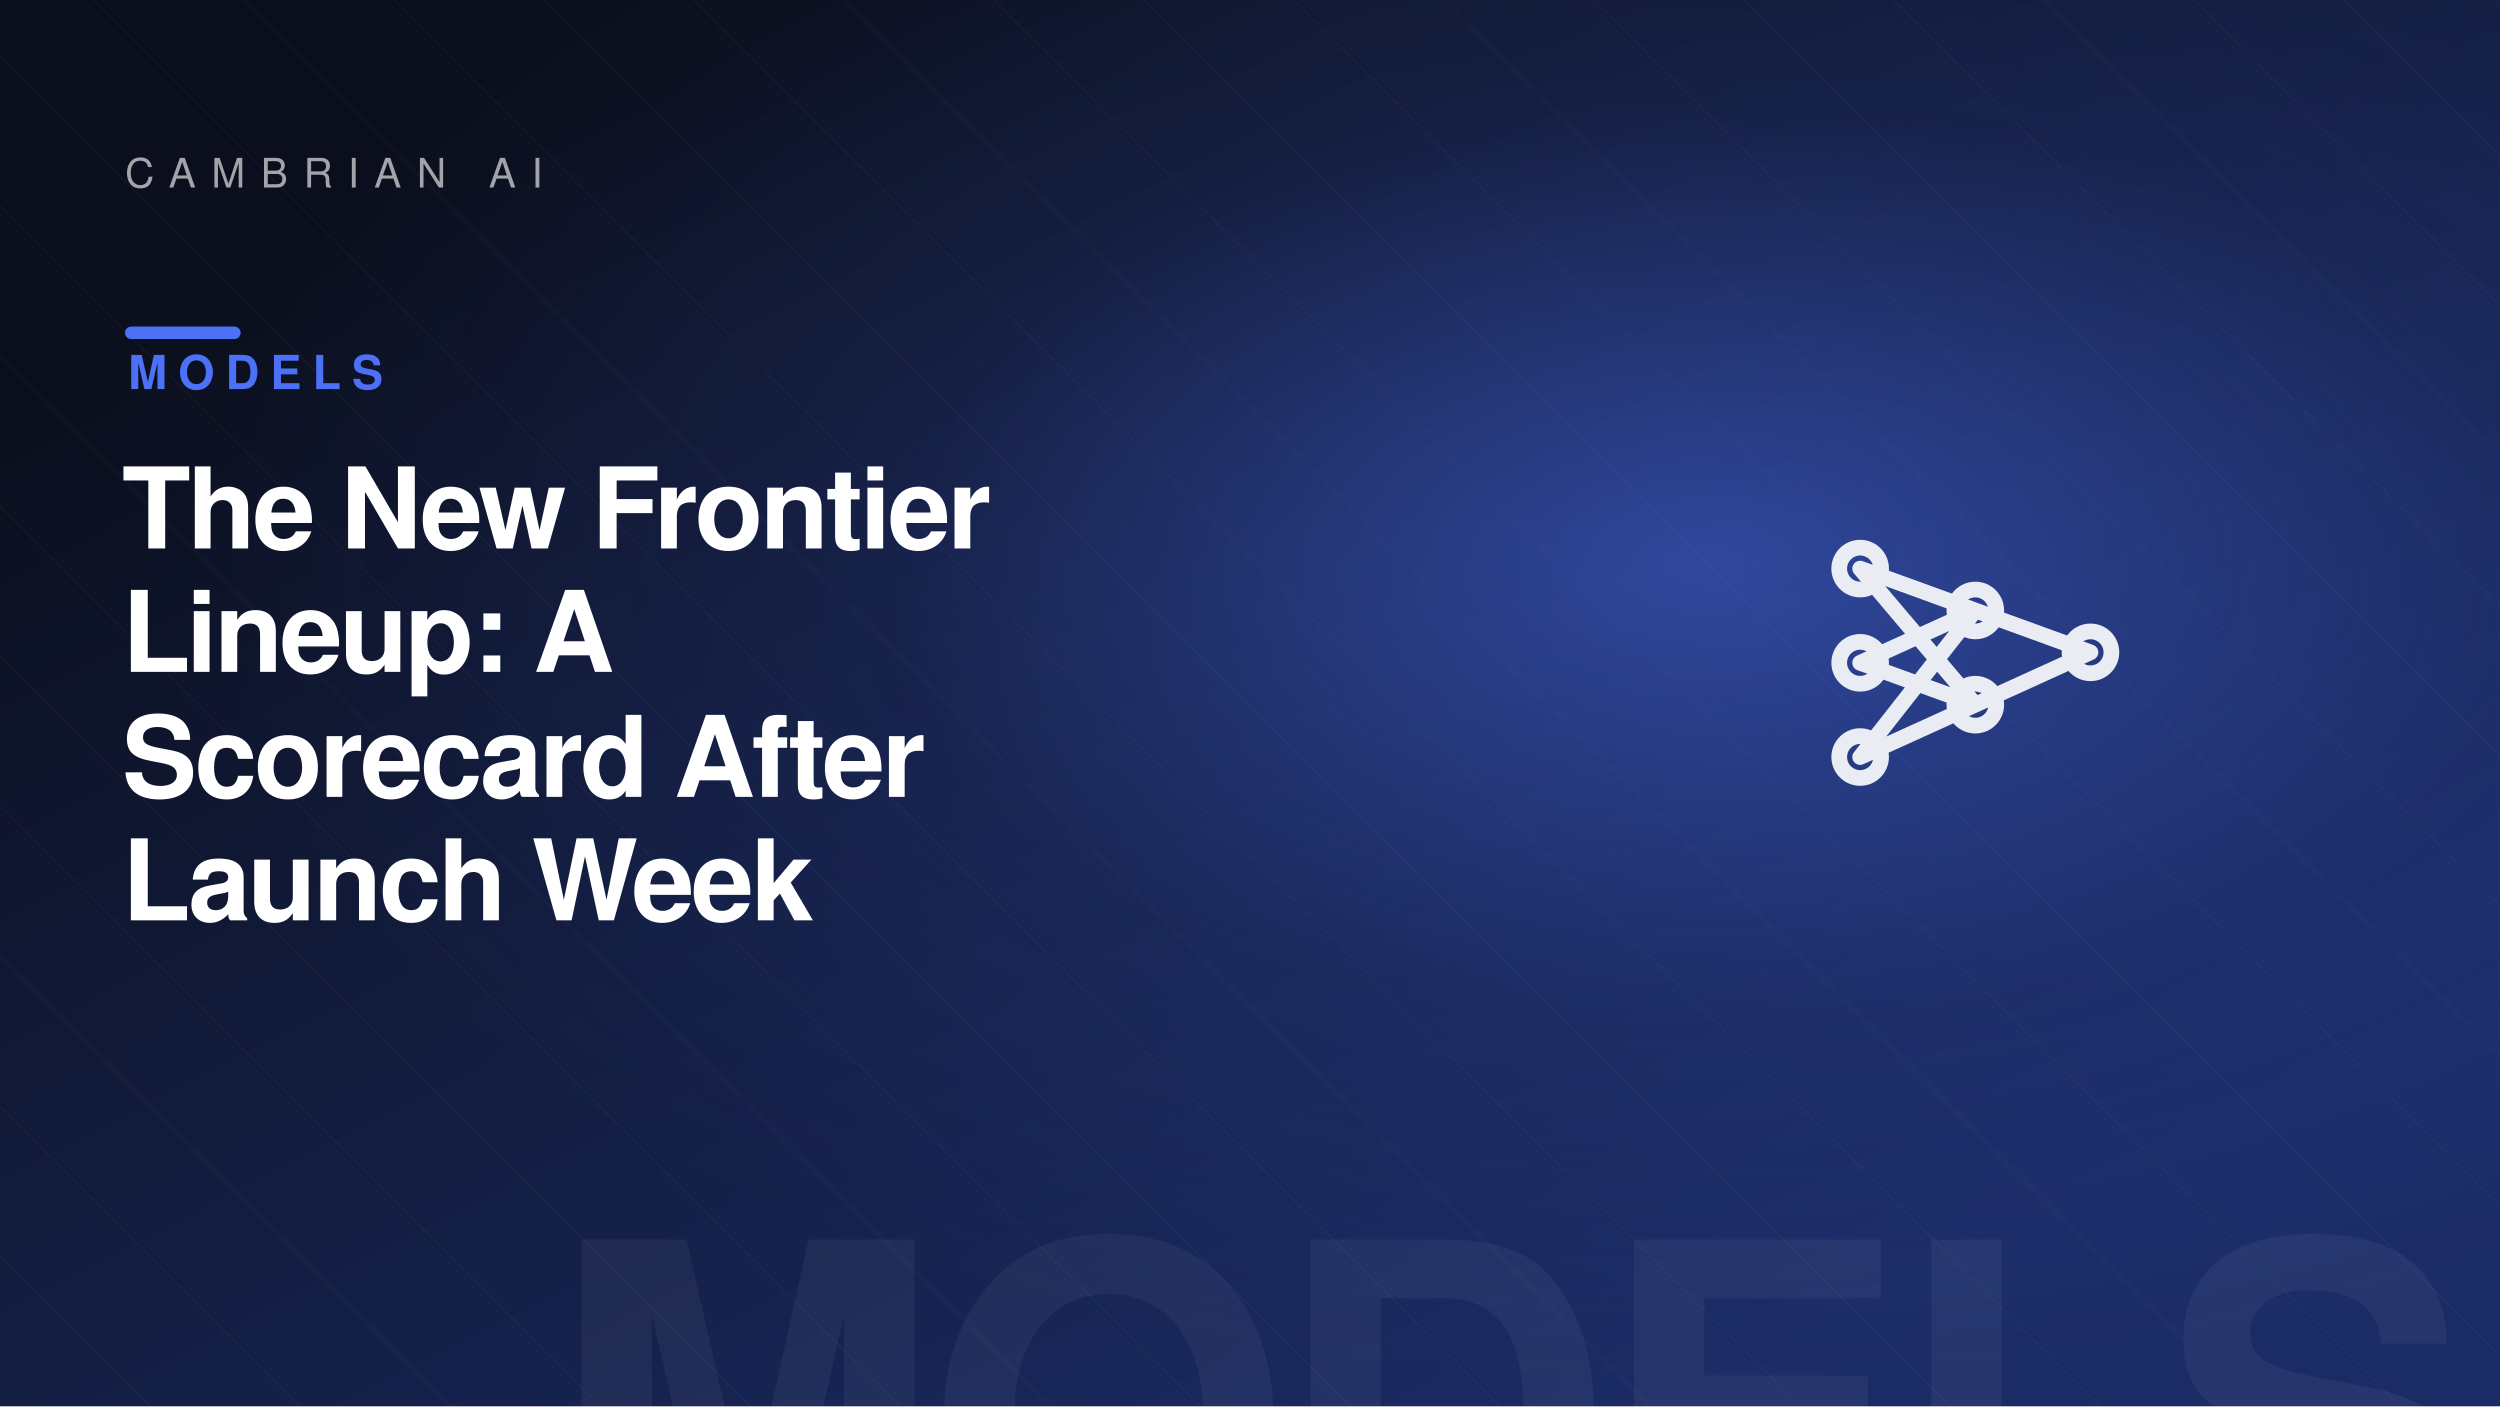
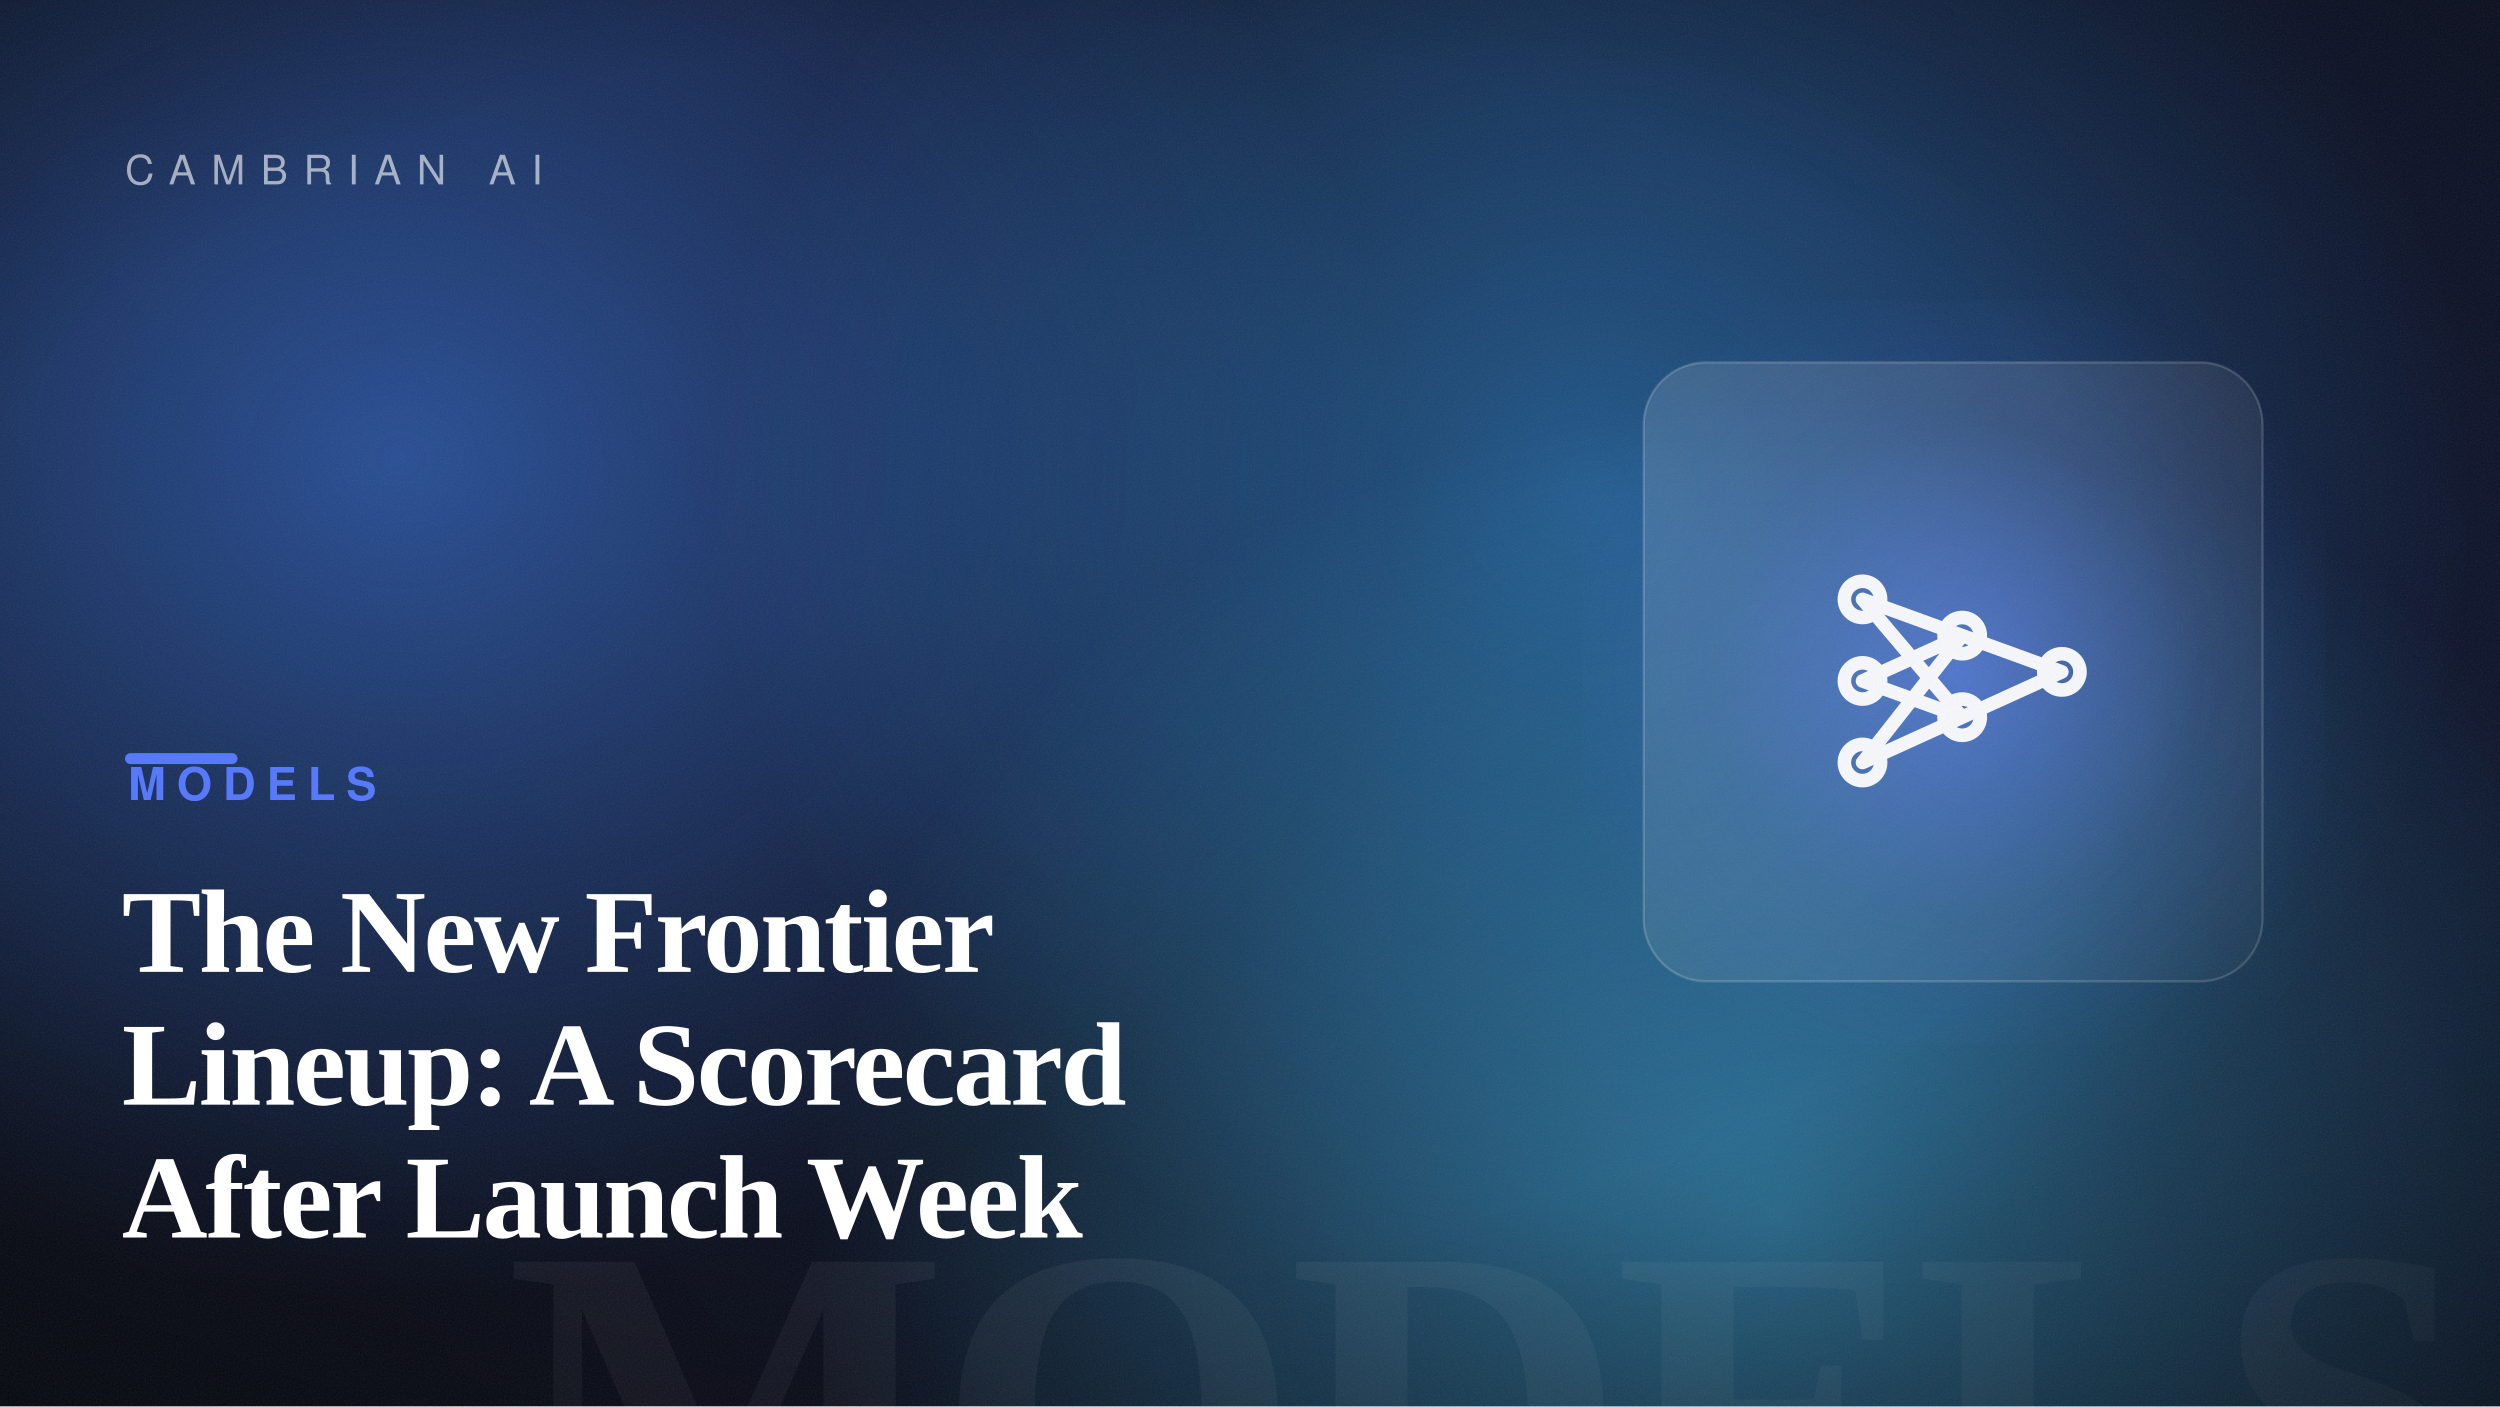
<svg xmlns="http://www.w3.org/2000/svg" width="1600" height="900" viewBox="0 0 1600 900" role="img" aria-label="The New Frontier Lineup: A Scorecard After Launch Week">
  <defs>
-     <linearGradient id="bg" gradientTransform="rotate(48 0.5 0.5)">
-       <stop offset="0" stop-color="hsl(227, 44%, 8%)" />
-       <stop offset="1" stop-color="hsl(227, 58%, 25%)" />
+     <linearGradient id="bg" gradientTransform="rotate(-24 0.5 0.5)">
+       <stop offset="0" stop-color="hsl(227, 48%, 6%)" />
+       <stop offset="1" stop-color="hsl(227, 54%, 13%)" />
    </linearGradient>
-     <radialGradient id="glow" cx="68%" cy="40%" r="60%">
-       <stop offset="0" stop-color="hsl(227, 90%, 63%)" stop-opacity="0.5" />
-       <stop offset="55%" stop-color="hsl(227, 90%, 63%)" stop-opacity="0.1" />
-       <stop offset="100%" stop-color="hsl(227, 90%, 63%)" stop-opacity="0" />
+     <radialGradient id="b1">
+       <stop offset="0" stop-color="hsl(218, 88%, 60%)" stop-opacity="0.55" />
+       <stop offset="100%" stop-color="hsl(218, 88%, 60%)" stop-opacity="0" />
    </radialGradient>
+     <radialGradient id="b2">
+       <stop offset="0" stop-color="hsl(206, 82%, 56%)" stop-opacity="0.5" />
+       <stop offset="100%" stop-color="hsl(206, 82%, 56%)" stop-opacity="0" />
+     </radialGradient>
+     <radialGradient id="b3">
+       <stop offset="0" stop-color="hsl(197, 92%, 62%)" stop-opacity="0.5" />
+       <stop offset="100%" stop-color="hsl(197, 92%, 62%)" stop-opacity="0" />
+     </radialGradient>
+     <radialGradient id="cardGlow" cx="50%" cy="50%" r="55%">
+       <stop offset="0" stop-color="hsl(227, 95%, 66%)" stop-opacity="0.6" />
+       <stop offset="60%" stop-color="hsl(227, 95%, 66%)" stop-opacity="0.12" />
+       <stop offset="100%" stop-color="hsl(227, 95%, 66%)" stop-opacity="0" />
+     </radialGradient>
+     <radialGradient id="vignette" cx="42%" cy="46%" r="80%">
+       <stop offset="55%" stop-color="#000" stop-opacity="0" />
+       <stop offset="100%" stop-color="#000" stop-opacity="0.5" />
+     </radialGradient>
+     <linearGradient id="glass" x1="0" y1="0" x2="1" y2="1">
+       <stop offset="0" stop-color="#ffffff" stop-opacity="0.14" />
+       <stop offset="1" stop-color="#ffffff" stop-opacity="0.03" />
+     </linearGradient>
+     <filter id="grain">
+       <feTurbulence type="fractalNoise" baseFrequency="0.9" numOctaves="2" stitchTiles="stitch" result="n" />
+       <feColorMatrix in="n" type="saturate" values="0" />
+     </filter>
  </defs>
  <rect width="1600" height="900" fill="url(#bg)" />
-   <g>
-     <line x1="-900" y1="0" x2="0" y2="900" stroke="#ffffff" stroke-width="1" opacity="0.028" />
-     <line x1="-804" y1="0" x2="96" y2="900" stroke="#ffffff" stroke-width="1" opacity="0.028" />
-     <line x1="-708" y1="0" x2="192" y2="900" stroke="#ffffff" stroke-width="1" opacity="0.028" />
-     <line x1="-612" y1="0" x2="288" y2="900" stroke="#ffffff" stroke-width="1" opacity="0.028" />
-     <line x1="-516" y1="0" x2="384" y2="900" stroke="#ffffff" stroke-width="1" opacity="0.028" />
-     <line x1="-420" y1="0" x2="480" y2="900" stroke="#ffffff" stroke-width="1" opacity="0.028" />
-     <line x1="-324" y1="0" x2="576" y2="900" stroke="#ffffff" stroke-width="1" opacity="0.028" />
-     <line x1="-228" y1="0" x2="672" y2="900" stroke="#ffffff" stroke-width="1" opacity="0.028" />
-     <line x1="-132" y1="0" x2="768" y2="900" stroke="#ffffff" stroke-width="1" opacity="0.028" />
-     <line x1="-36" y1="0" x2="864" y2="900" stroke="#ffffff" stroke-width="1" opacity="0.028" />
-     <line x1="60" y1="0" x2="960" y2="900" stroke="#ffffff" stroke-width="1" opacity="0.028" />
-     <line x1="156" y1="0" x2="1056" y2="900" stroke="#ffffff" stroke-width="1" opacity="0.028" />
-     <line x1="252" y1="0" x2="1152" y2="900" stroke="#ffffff" stroke-width="1" opacity="0.028" />
-     <line x1="348" y1="0" x2="1248" y2="900" stroke="#ffffff" stroke-width="1" opacity="0.028" />
-     <line x1="444" y1="0" x2="1344" y2="900" stroke="#ffffff" stroke-width="1" opacity="0.028" />
-     <line x1="540" y1="0" x2="1440" y2="900" stroke="#ffffff" stroke-width="1" opacity="0.028" />
-     <line x1="636" y1="0" x2="1536" y2="900" stroke="#ffffff" stroke-width="1" opacity="0.028" />
-     <line x1="732" y1="0" x2="1632" y2="900" stroke="#ffffff" stroke-width="1" opacity="0.028" />
-     <line x1="828" y1="0" x2="1728" y2="900" stroke="#ffffff" stroke-width="1" opacity="0.028" />
-     <line x1="924" y1="0" x2="1824" y2="900" stroke="#ffffff" stroke-width="1" opacity="0.028" />
-     <line x1="1020" y1="0" x2="1920" y2="900" stroke="#ffffff" stroke-width="1" opacity="0.028" />
-     <line x1="1116" y1="0" x2="2016" y2="900" stroke="#ffffff" stroke-width="1" opacity="0.028" />
-     <line x1="1212" y1="0" x2="2112" y2="900" stroke="#ffffff" stroke-width="1" opacity="0.028" />
-     <line x1="1308" y1="0" x2="2208" y2="900" stroke="#ffffff" stroke-width="1" opacity="0.028" />
-     <line x1="1404" y1="0" x2="2304" y2="900" stroke="#ffffff" stroke-width="1" opacity="0.028" />
-     <line x1="1500" y1="0" x2="2400" y2="900" stroke="#ffffff" stroke-width="1" opacity="0.028" />
-     <line x1="1596" y1="0" x2="2496" y2="900" stroke="#ffffff" stroke-width="1" opacity="0.028" />
-   </g>
-   <text x="1584" y="1012" text-anchor="end" font-family="Helvetica, Arial, sans-serif" font-size="300" font-weight="800" letter-spacing="-10" fill="#ffffff" opacity="0.05">MODELS</text>
-   <rect width="1600" height="900" fill="url(#glow)" />
-   <g transform="translate(1090 250) scale(3.35)" fill="none" stroke="#ffffff" stroke-width="3" stroke-linecap="round" stroke-linejoin="round" opacity="0.9">
+   <ellipse cx="255" cy="293" rx="640" ry="540" fill="url(#b1)" />
+   <ellipse cx="1020" cy="316" rx="560" ry="520" fill="url(#b2)" />
+   <ellipse cx="1136" cy="779" rx="620" ry="520" fill="url(#b3)" />
+   <text x="1584" y="1004" text-anchor="end" font-family="Georgia, 'Times New Roman', serif" font-size="300" font-weight="700" letter-spacing="-8" fill="#ffffff" opacity="0.05">MODELS</text>
+   <rect x="1012" y="192" width="476" height="476" fill="url(#cardGlow)" />
+   <rect x="1052" y="232" width="396" height="396" rx="40" fill="url(#glass)" stroke="#ffffff" stroke-opacity="0.18" stroke-width="1.5" />
+   <g transform="translate(1105 285) scale(2.9)" fill="none" stroke="#ffffff" stroke-width="3" stroke-linecap="round" stroke-linejoin="round" opacity="0.95">
    <path d="M30 34 52 42M30 34 52 60M30 52 52 42M30 52 52 60M30 70 52 42M30 70 52 60M52 42 74 50M52 60 74 50" />
    <circle cx="30" cy="34" r="4" />
    <circle cx="30" cy="52" r="4" />
    <circle cx="30" cy="70" r="4" />
    <circle cx="52" cy="42" r="4" />
    <circle cx="52" cy="60" r="4" />
    <circle cx="74" cy="50" r="4" />
  </g>
-   <text x="80" y="120" font-family="Helvetica, Arial, sans-serif" font-size="26" letter-spacing="10" fill="#ffffff" opacity="0.62">CAMBRIAN AI</text>
-   <rect x="80" y="209" width="74" height="8" rx="4" fill="hsl(227, 90%, 63%)" />
-   <text x="82" y="249" font-family="Helvetica, Arial, sans-serif" font-size="30" font-weight="700" letter-spacing="7" fill="hsl(227, 90%, 63%)">MODELS</text>
-   <text x="78" y="351" font-family="Helvetica, Arial, sans-serif" font-size="72" font-weight="700" letter-spacing="-2" fill="#ffffff">The New Frontier</text>
-   <text x="78" y="430" font-family="Helvetica, Arial, sans-serif" font-size="72" font-weight="700" letter-spacing="-2" fill="#ffffff">Lineup: A</text>
-   <text x="78" y="510" font-family="Helvetica, Arial, sans-serif" font-size="72" font-weight="700" letter-spacing="-2" fill="#ffffff">Scorecard After</text>
-   <text x="78" y="589" font-family="Helvetica, Arial, sans-serif" font-size="72" font-weight="700" letter-spacing="-2" fill="#ffffff">Launch Week</text>
+   <rect width="1600" height="900" fill="url(#vignette)" />
+   <rect width="1600" height="900" filter="url(#grain)" opacity="0.09" />
+   <text x="80" y="118" font-family="Helvetica, Arial, sans-serif" font-size="26" letter-spacing="10" fill="#ffffff" opacity="0.6">CAMBRIAN AI</text>
+   <rect x="80" y="482" width="72" height="7" rx="3.5" fill="hsl(227, 95%, 66%)" />
+   <text x="82" y="512" font-family="Helvetica, Arial, sans-serif" font-size="29" font-weight="700" letter-spacing="7" fill="hsl(227, 95%, 66%)">MODELS</text>
+   <text x="78" y="622" font-family="Georgia, 'Times New Roman', serif" font-size="76" font-weight="600" letter-spacing="-1.5" fill="#ffffff">The New Frontier</text>
+   <text x="78" y="707" font-family="Georgia, 'Times New Roman', serif" font-size="76" font-weight="600" letter-spacing="-1.5" fill="#ffffff">Lineup: A Scorecard</text>
+   <text x="78" y="792" font-family="Georgia, 'Times New Roman', serif" font-size="76" font-weight="600" letter-spacing="-1.5" fill="#ffffff">After Launch Week</text>
</svg>
